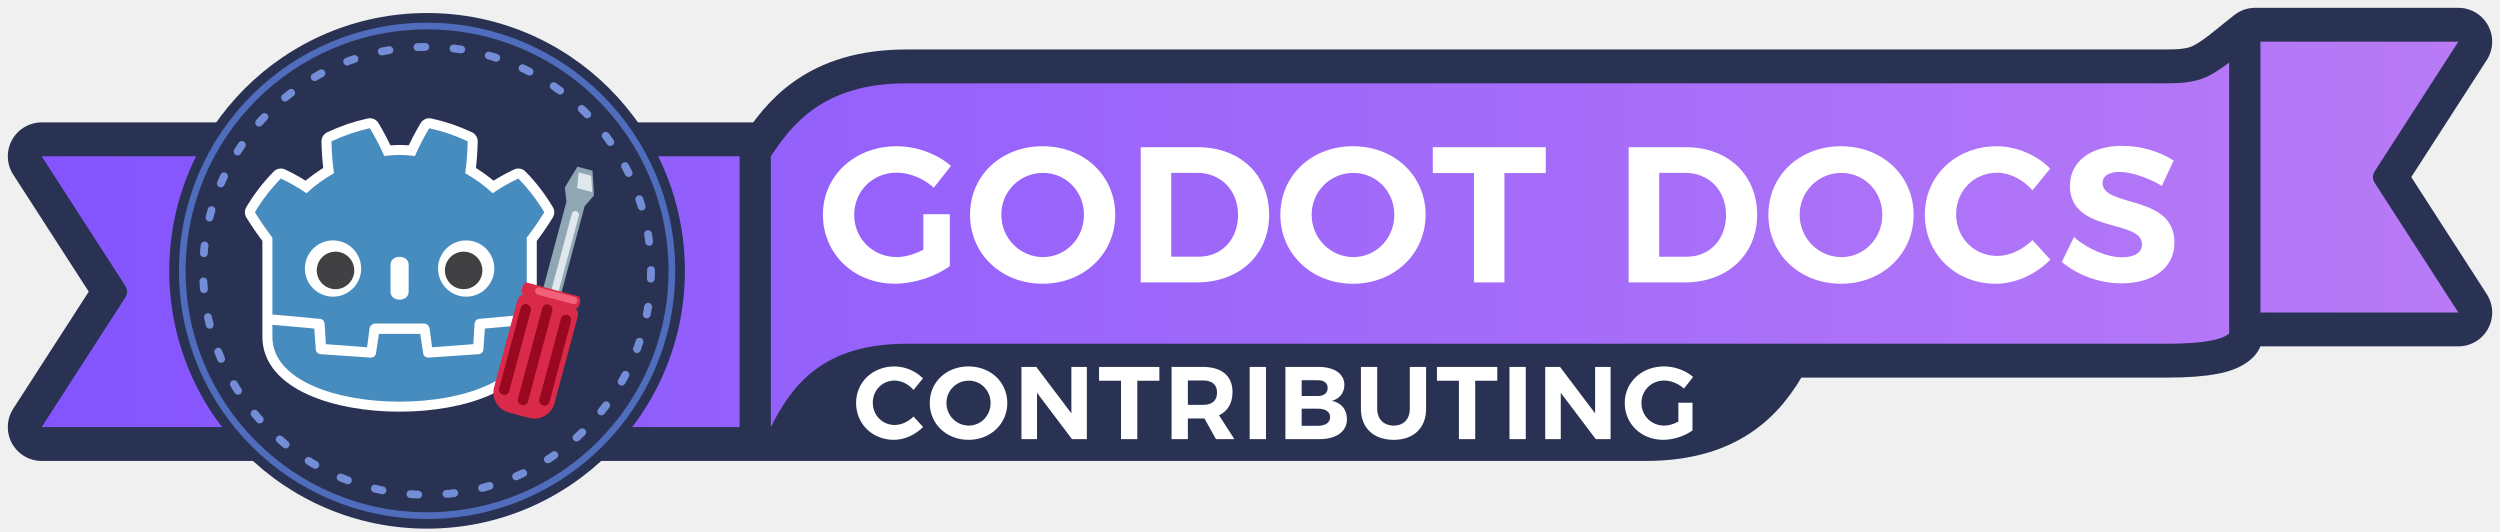
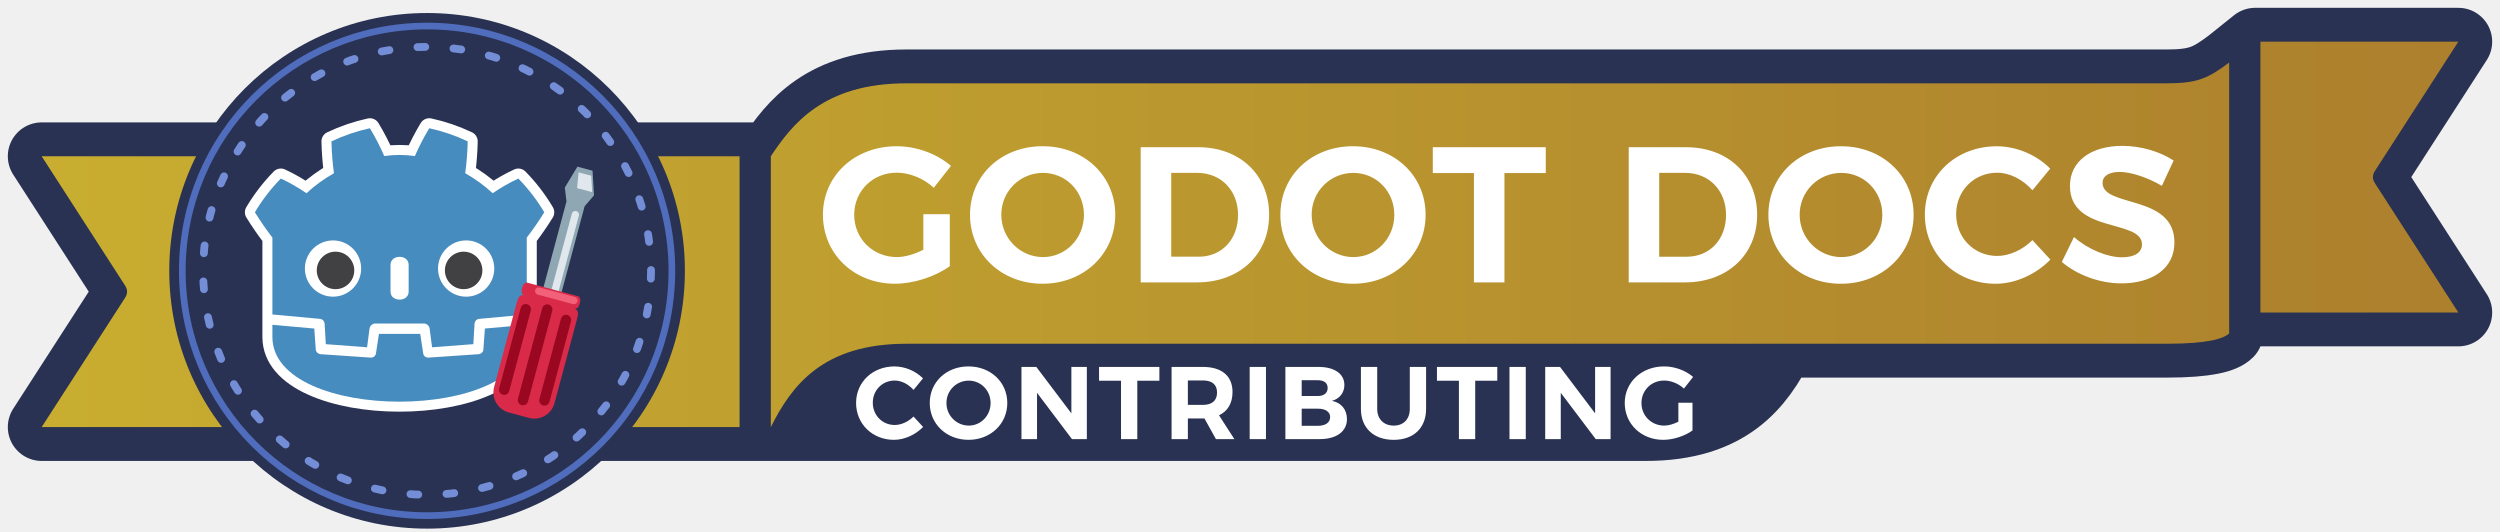
<svg xmlns="http://www.w3.org/2000/svg" height="51" width="240">
  <linearGradient id="a" gradientUnits="userSpaceOnUse" x1="-40" x2="240">
-     <stop stop-color="#7a4eff" />
-     <stop offset="1" stop-color="#b97bf6" />
+     <stop stop-color="#cdb631" />
+     <stop offset="1" stop-color="#ac7f2d" />
  </linearGradient>
  <path d="M4 15l8 12.4q.4.6 0 1.2l-8 12.4h154c8 0 11-4 13-8h37c4 0 5.5-.5 6-1v-2h22l-8-12.4q-.4-.6 0-1.2l8-12.4h-19.5l-2.5 2c-2 1.5-3 2-6 2h-121c-8 0-11 4-13 7z" stroke-width="6.5" stroke="#293252" stroke-linejoin="round" fill="#293252" />
  <path d="M4 15l8 12.4q.4.6 0 1.2l-8 12.4h67v-26zm70 26c2-4 5-8 13-8h121c4 0 5.5-.5 6-1v-2-24c-2 1.5-3 2-6 2h-121c-8 0-11 4-13 7zm143-37v26h19l-8-12.4q-.4-.6 0-1.2l8-12.4z" fill="url(#a)" />
  <path d="m89.642 18.023 1.65-2.095c-1.316-1.15-3.282-1.89-5.21-1.89-4.041 0-7.082 2.836-7.082 6.58 0 3.764 2.985 6.62 6.915 6.62 1.799 0 3.894-.686 5.266-1.688v-4.987h-2.54v3.412c-.835.426-1.762.704-2.54.704-2.3 0-4.098-1.761-4.098-4.06 0-2.28 1.78-4.042 4.08-4.042 1.26 0 2.595.556 3.559 1.446m10.45-3.986c-3.967 0-6.97 2.8-6.97 6.582 0 3.763 3.003 6.619 6.97 6.619 3.968 0 6.971-2.874 6.971-6.62 0-3.763-3.003-6.58-6.97-6.58m.037 2.559c2.17 0 3.93 1.742 3.93 4.023s-1.76 4.06-3.93 4.06-4.004-1.78-4.004-4.06a3.99 3.99 0 014.004-4.023m14.884-2.466h-5.506v12.978h5.395c4.097 0 6.934-2.67 6.934-6.49 0-3.837-2.8-6.488-6.823-6.488m.074 10.512h-2.651v-8.046h2.521c2.225 0 3.894 1.65 3.894 4.041 0 2.373-1.595 4.005-3.764 4.005m14.8-10.605c-3.968 0-6.972 2.8-6.972 6.582 0 3.763 3.004 6.619 6.971 6.619s6.971-2.874 6.971-6.62c0-3.763-3.003-6.58-6.97-6.58m.036 2.559c2.17 0 3.93 1.742 3.93 4.023s-1.76 4.06-3.93 4.06-4.004-1.78-4.004-4.06a3.99 3.99 0 014.004-4.023m7.624-2.466v2.484h3.95V27.11h2.929V16.614h3.967V14.13zm24.314 0h-5.506V27.11h5.395c4.098 0 6.934-2.67 6.934-6.49 0-3.837-2.8-6.488-6.823-6.488m.075 10.512h-2.652v-8.046h2.522c2.225 0 3.893 1.65 3.893 4.041 0 2.373-1.594 4.005-3.763 4.005m14.799-10.605c-3.968 0-6.971 2.8-6.971 6.582 0 3.763 3.003 6.619 6.97 6.619 3.968 0 6.972-2.874 6.972-6.62 0-3.763-3.004-6.58-6.971-6.58m.037 2.559c2.169 0 3.93 1.742 3.93 4.023s-1.761 4.06-3.93 4.06-4.005-1.78-4.005-4.06a3.99 3.99 0 014.005-4.023m18.34 1.668 1.706-2.076c-1.28-1.317-3.245-2.15-5.117-2.15-3.93 0-6.916 2.817-6.916 6.562 0 3.764 2.93 6.638 6.804 6.638 1.891 0 3.875-.909 5.247-2.318l-1.724-1.872c-.927.927-2.206 1.52-3.374 1.52-2.225 0-3.95-1.743-3.95-4.005s1.725-3.986 3.95-3.986c1.205 0 2.484.667 3.374 1.687m12.426-.426 1.13-2.429c-1.297-.853-3.114-1.409-4.93-1.409-3.004 0-5.025 1.483-5.025 3.838 0 4.598 6.915 3.17 6.915 5.617 0 .798-.723 1.243-1.928 1.243-1.372 0-3.263-.76-4.598-1.947l-1.168 2.392c1.465 1.242 3.597 2.057 5.729 2.057 2.874 0 5.08-1.371 5.08-3.911.018-4.673-6.897-3.338-6.897-5.73 0-.704.667-1.056 1.65-1.056 1.038 0 2.67.519 4.042 1.335M87.698 37.433l.91-1.11a3.96 3.96 0 00-2.732-1.147c-2.098 0-3.692 1.504-3.692 3.504 0 2.01 1.564 3.544 3.633 3.544 1.01 0 2.07-.485 2.802-1.237l-.921-1c-.495.495-1.178.812-1.802.812-1.188 0-2.108-.93-2.108-2.139s.92-2.128 2.108-2.128c.644 0 1.327.356 1.802.9m5.28-2.257c-2.119 0-3.722 1.495-3.722 3.515 0 2.01 1.603 3.534 3.722 3.534S96.7 40.69 96.7 38.69c0-2.01-1.603-3.514-3.722-3.514m.02 1.366c1.158 0 2.099.93 2.099 2.148s-.94 2.168-2.1 2.168a2.156 2.156 0 01-2.138-2.168c0-1.218.97-2.148 2.139-2.148m5.062-1.317v6.93h1.495V37.71l3.356 4.445h1.426v-6.93h-1.485v4.455l-3.366-4.455zm7.448 0v1.327h2.109v5.603h1.564v-5.603h2.119v-1.327zm12.992 6.93-1.475-2.287c.842-.396 1.297-1.168 1.297-2.237 0-1.535-1.03-2.406-2.841-2.406h-3.01v6.93h1.564v-1.98h1.594l1.1 1.98zm-4.465-5.633h1.446c.861 0 1.356.386 1.356 1.158 0 .792-.495 1.188-1.356 1.188h-1.446zm5.934-1.297v6.93h1.564v-6.93zm6.616 0h-3.188v6.93h3.297c1.604 0 2.614-.733 2.614-1.92 0-.911-.545-1.585-1.446-1.753.743-.198 1.198-.782 1.198-1.524 0-1.07-.95-1.733-2.475-1.733m-.079 5.653h-1.544v-1.643h1.544c.733-.01 1.188.297 1.188.801 0 .535-.455.842-1.188.842m0-2.861h-1.544v-1.515h1.544c.594-.01.95.267.95.743 0 .485-.356.772-.95.772m5.706 1.237v-4.029h-1.564v4.03c0 1.83 1.227 2.97 3.148 2.97 1.91 0 3.108-1.14 3.108-2.97v-4.03h-1.564v4.03c0 1-.614 1.603-1.544 1.603s-1.584-.604-1.584-1.604m5.735-4.029v1.327h2.109v5.603h1.564v-5.603h2.119v-1.327zm6.963 0v6.93h1.564v-6.93zm3.429 0v6.93h1.495V37.71l3.356 4.445h1.425v-6.93h-1.485v4.455l-3.366-4.455zm13.319 2.079.88-1.119c-.702-.613-1.752-1.01-2.781-1.01-2.158 0-3.782 1.515-3.782 3.515 0 2.01 1.594 3.534 3.693 3.534.96 0 2.079-.366 2.811-.9V38.66h-1.356v1.822c-.446.228-.94.376-1.356.376-1.228 0-2.188-.94-2.188-2.168 0-1.218.95-2.158 2.178-2.158.673 0 1.386.297 1.9.772" fill="#fff" />
  <circle r="24.75" cx="41" cy="26" fill="#293252" />
  <circle cx="41" cy="26" r="21.5" stroke-linecap="round" stroke-dasharray=".75 2.712" fill="none" stroke="#738ed7" stroke-width=".75" />
  <circle cx="41" cy="26" r="23.5" fill="none" stroke="#506dbd" stroke-width=".64" />
  <g transform="translate(23 10) scale(.03)">
    <g fill="#fff">
      <path d="M105 673v33q407 354 814 0v-33z" />
      <path fill="none" stroke="#fff" stroke-linejoin="round" stroke-width="64" d="M105 745c0 276 813 276 814 0V427q30-39 56-81-35-59-83-108-43 20-82 47-40-37-88-64 7-51 8-102-59-28-123-42-26 43-46 89-49-7-98 0-20-46-46-89-64 14-123 42 1 51 8 102-48 27-88 64-39-27-82-47-48 49-83 108 26 42 56 81v318z" />
      <path fill="#478cbf" d="m105 673 152 14q12 1 15 14l4 67 132 10 8-61q2-11 15-15h162q13 4 15 15l8 61 132-10 4-67q3-13 15-14l152-14V427q30-39 56-81-35-59-83-108-43 20-82 47-40-37-88-64 7-51 8-102-59-28-123-42-26 43-46 89-49-7-98 0-20-46-46-89-64 14-123 42 1 51 8 102-48 27-88 64-39-27-82-47-48 49-83 108 26 42 56 81zm0 33v39c0 276 813 276 814 0v-39l-134 12-5 69q-2 10-14 13l-162 11q-12 0-16-11l-10-65H446l-10 65q-4 11-16 11l-162-11q-12-3-14-13l-5-69z" />
      <path d="M483 600c0 34 58 34 58 0v-86c0-34-58-34-58 0z" />
      <circle cx="725" cy="526" r="90" />
      <circle cx="299" cy="526" r="90" />
    </g>
    <g fill="#414042">
      <circle cx="307" cy="532" r="60" />
      <circle cx="717" cy="532" r="60" />
    </g>
  </g>
  <g transform="translate(48.5 10) rotate(15)">
    <path d="M8.25 4h1.5l.75 2.25-.6 1.25v9.5h-1.8v-9.5l-.5-1.25z" fill="#8fa7b3" />
    <path d="M9.25 8.5v8" stroke="#e1e8ed" stroke-linecap="round" stroke-width=".7" fill="none" />
    <path d="M8.5 4.5h1.25l.5 1.5h-1.5z" stroke-linecap="round" stroke-width=".7" fill="#e1e8ed" />
    <path d="M11.5 16c.5 0 .5 1.25 0 1.25.5 0 .5.5.5 1V26.5a2 2 0 01-2 2h-2a2 2 0 01-2-2v-8.25c0-.5 0-1 .5-1-.5 0-.5-1.25 0-1.25z" fill="#d92b49" />
    <path d="M7 18.5v8M9 18v9M11 18.5v8" stroke="#990820" stroke-linecap="round" fill="none" />
    <path d="M7.75 16.5h3.5" stroke="#f26179" stroke-linecap="round" stroke-width=".7" fill="none" />
  </g>
</svg>
